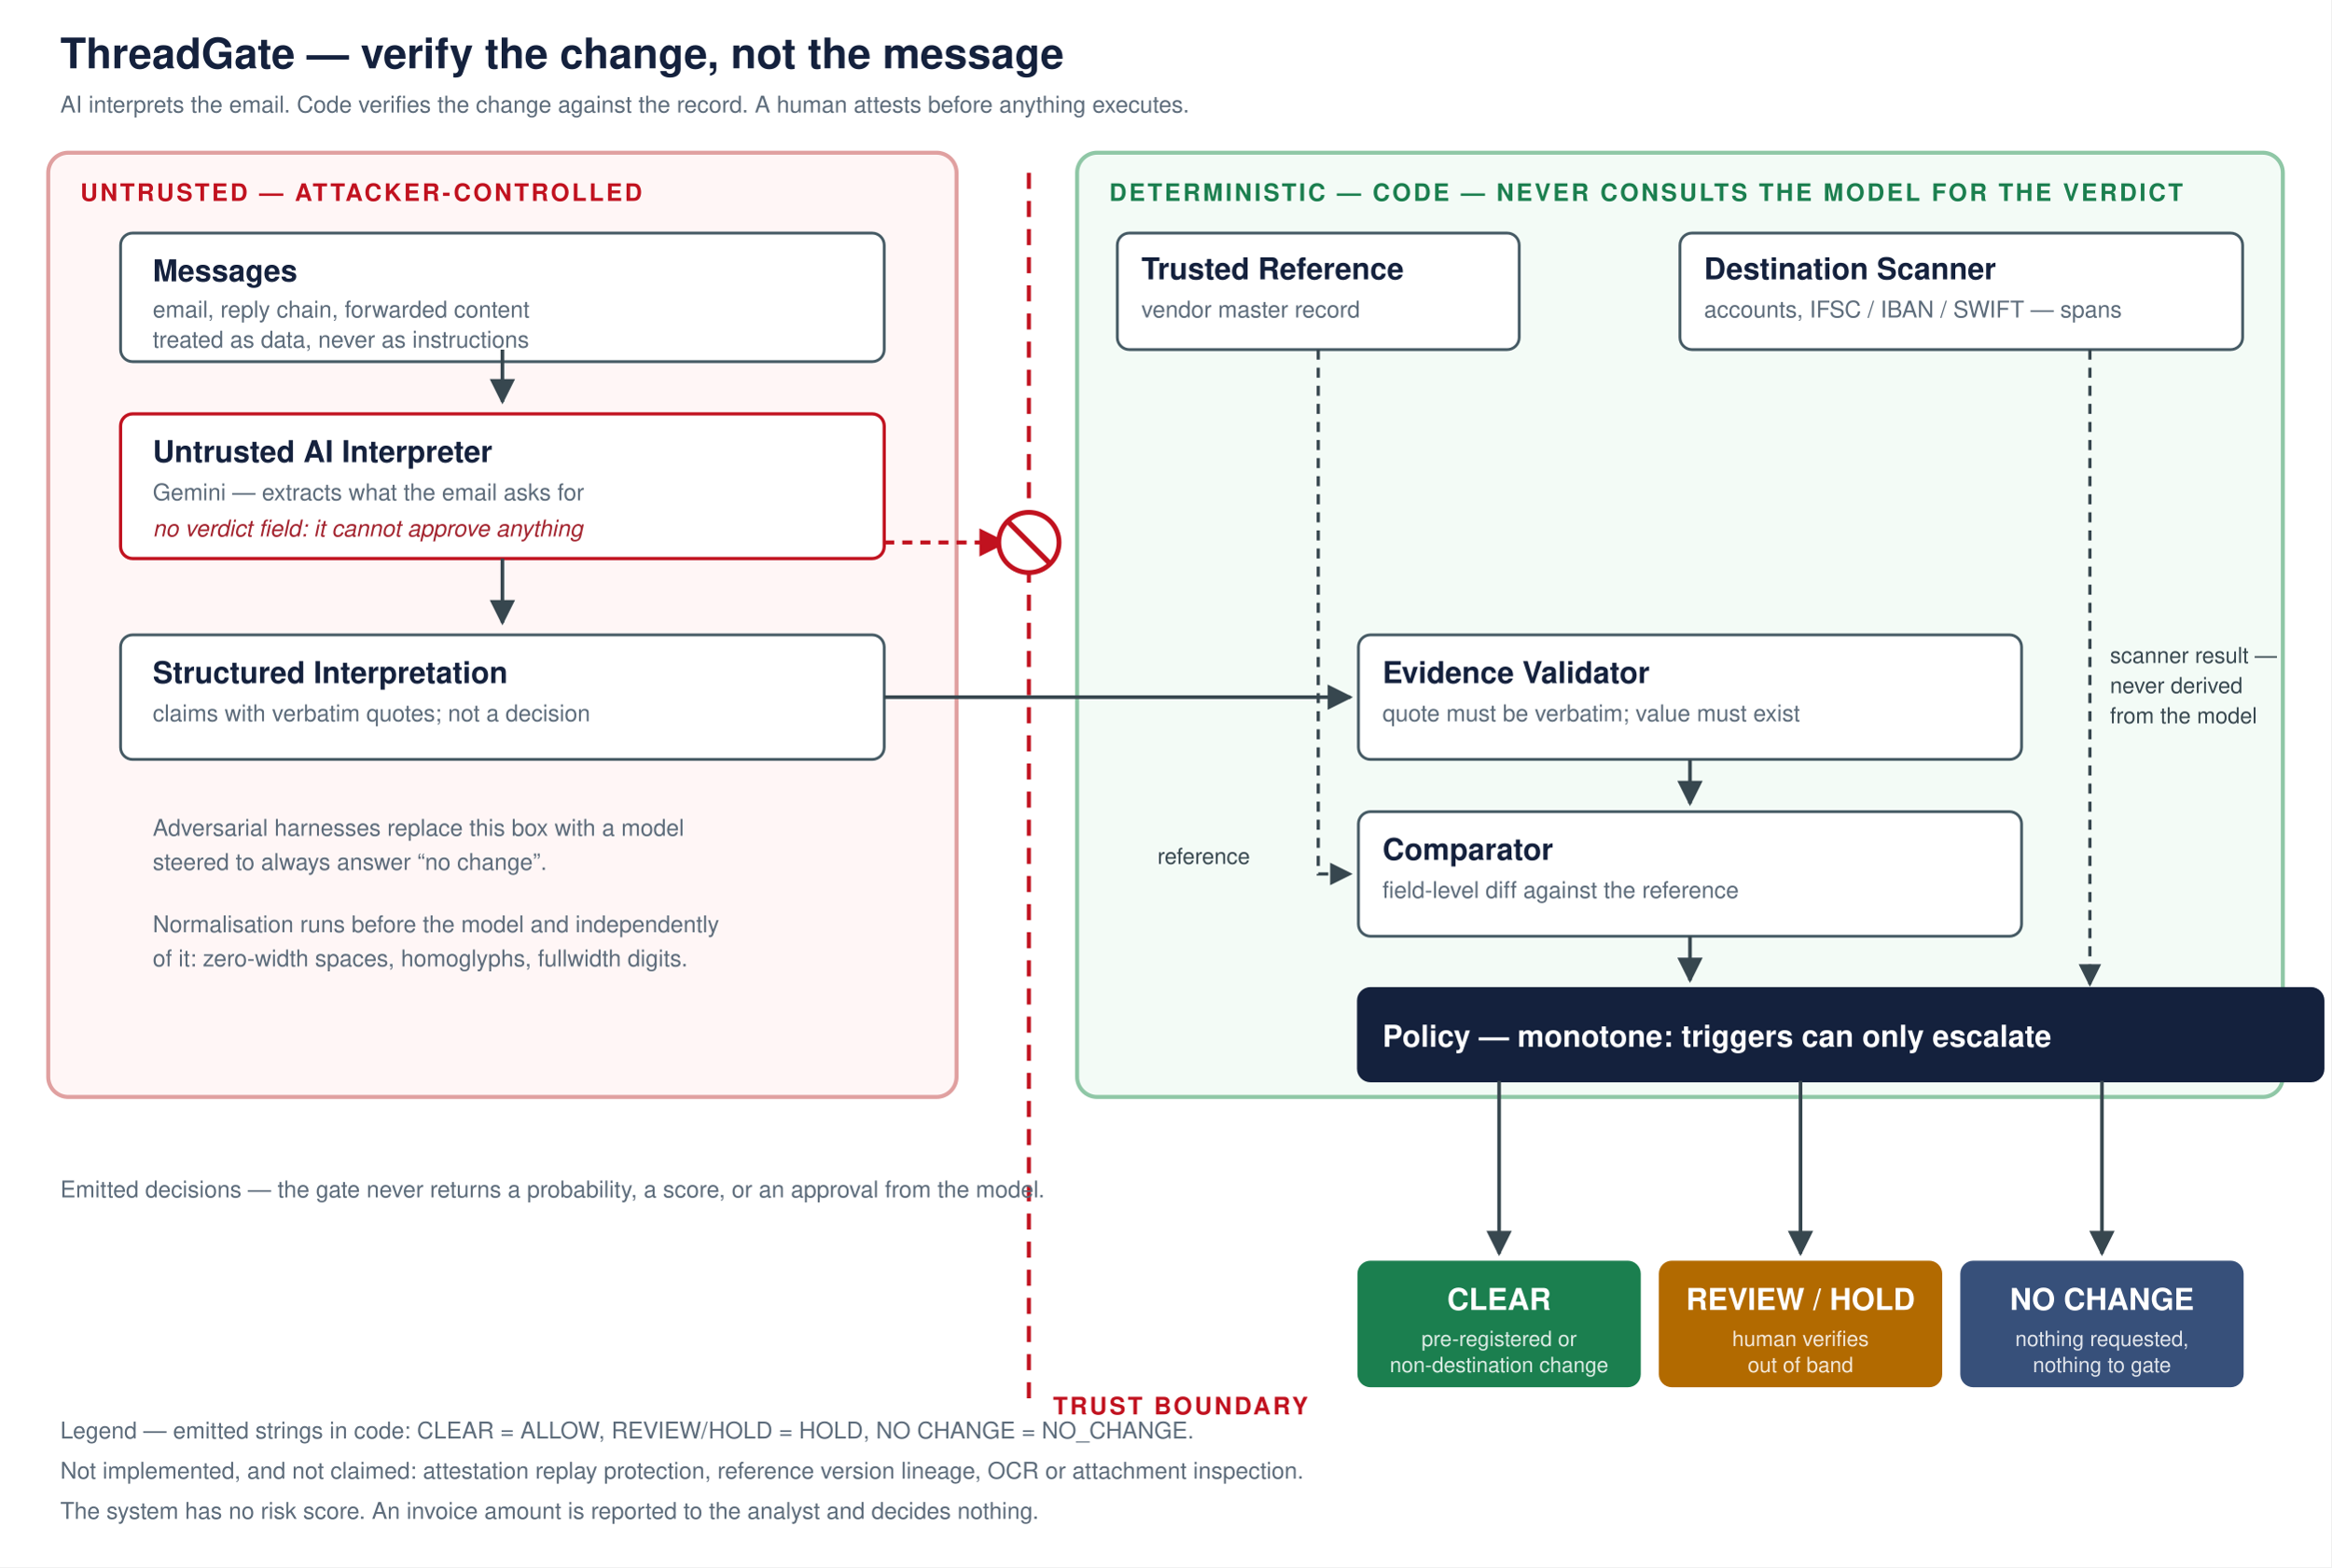
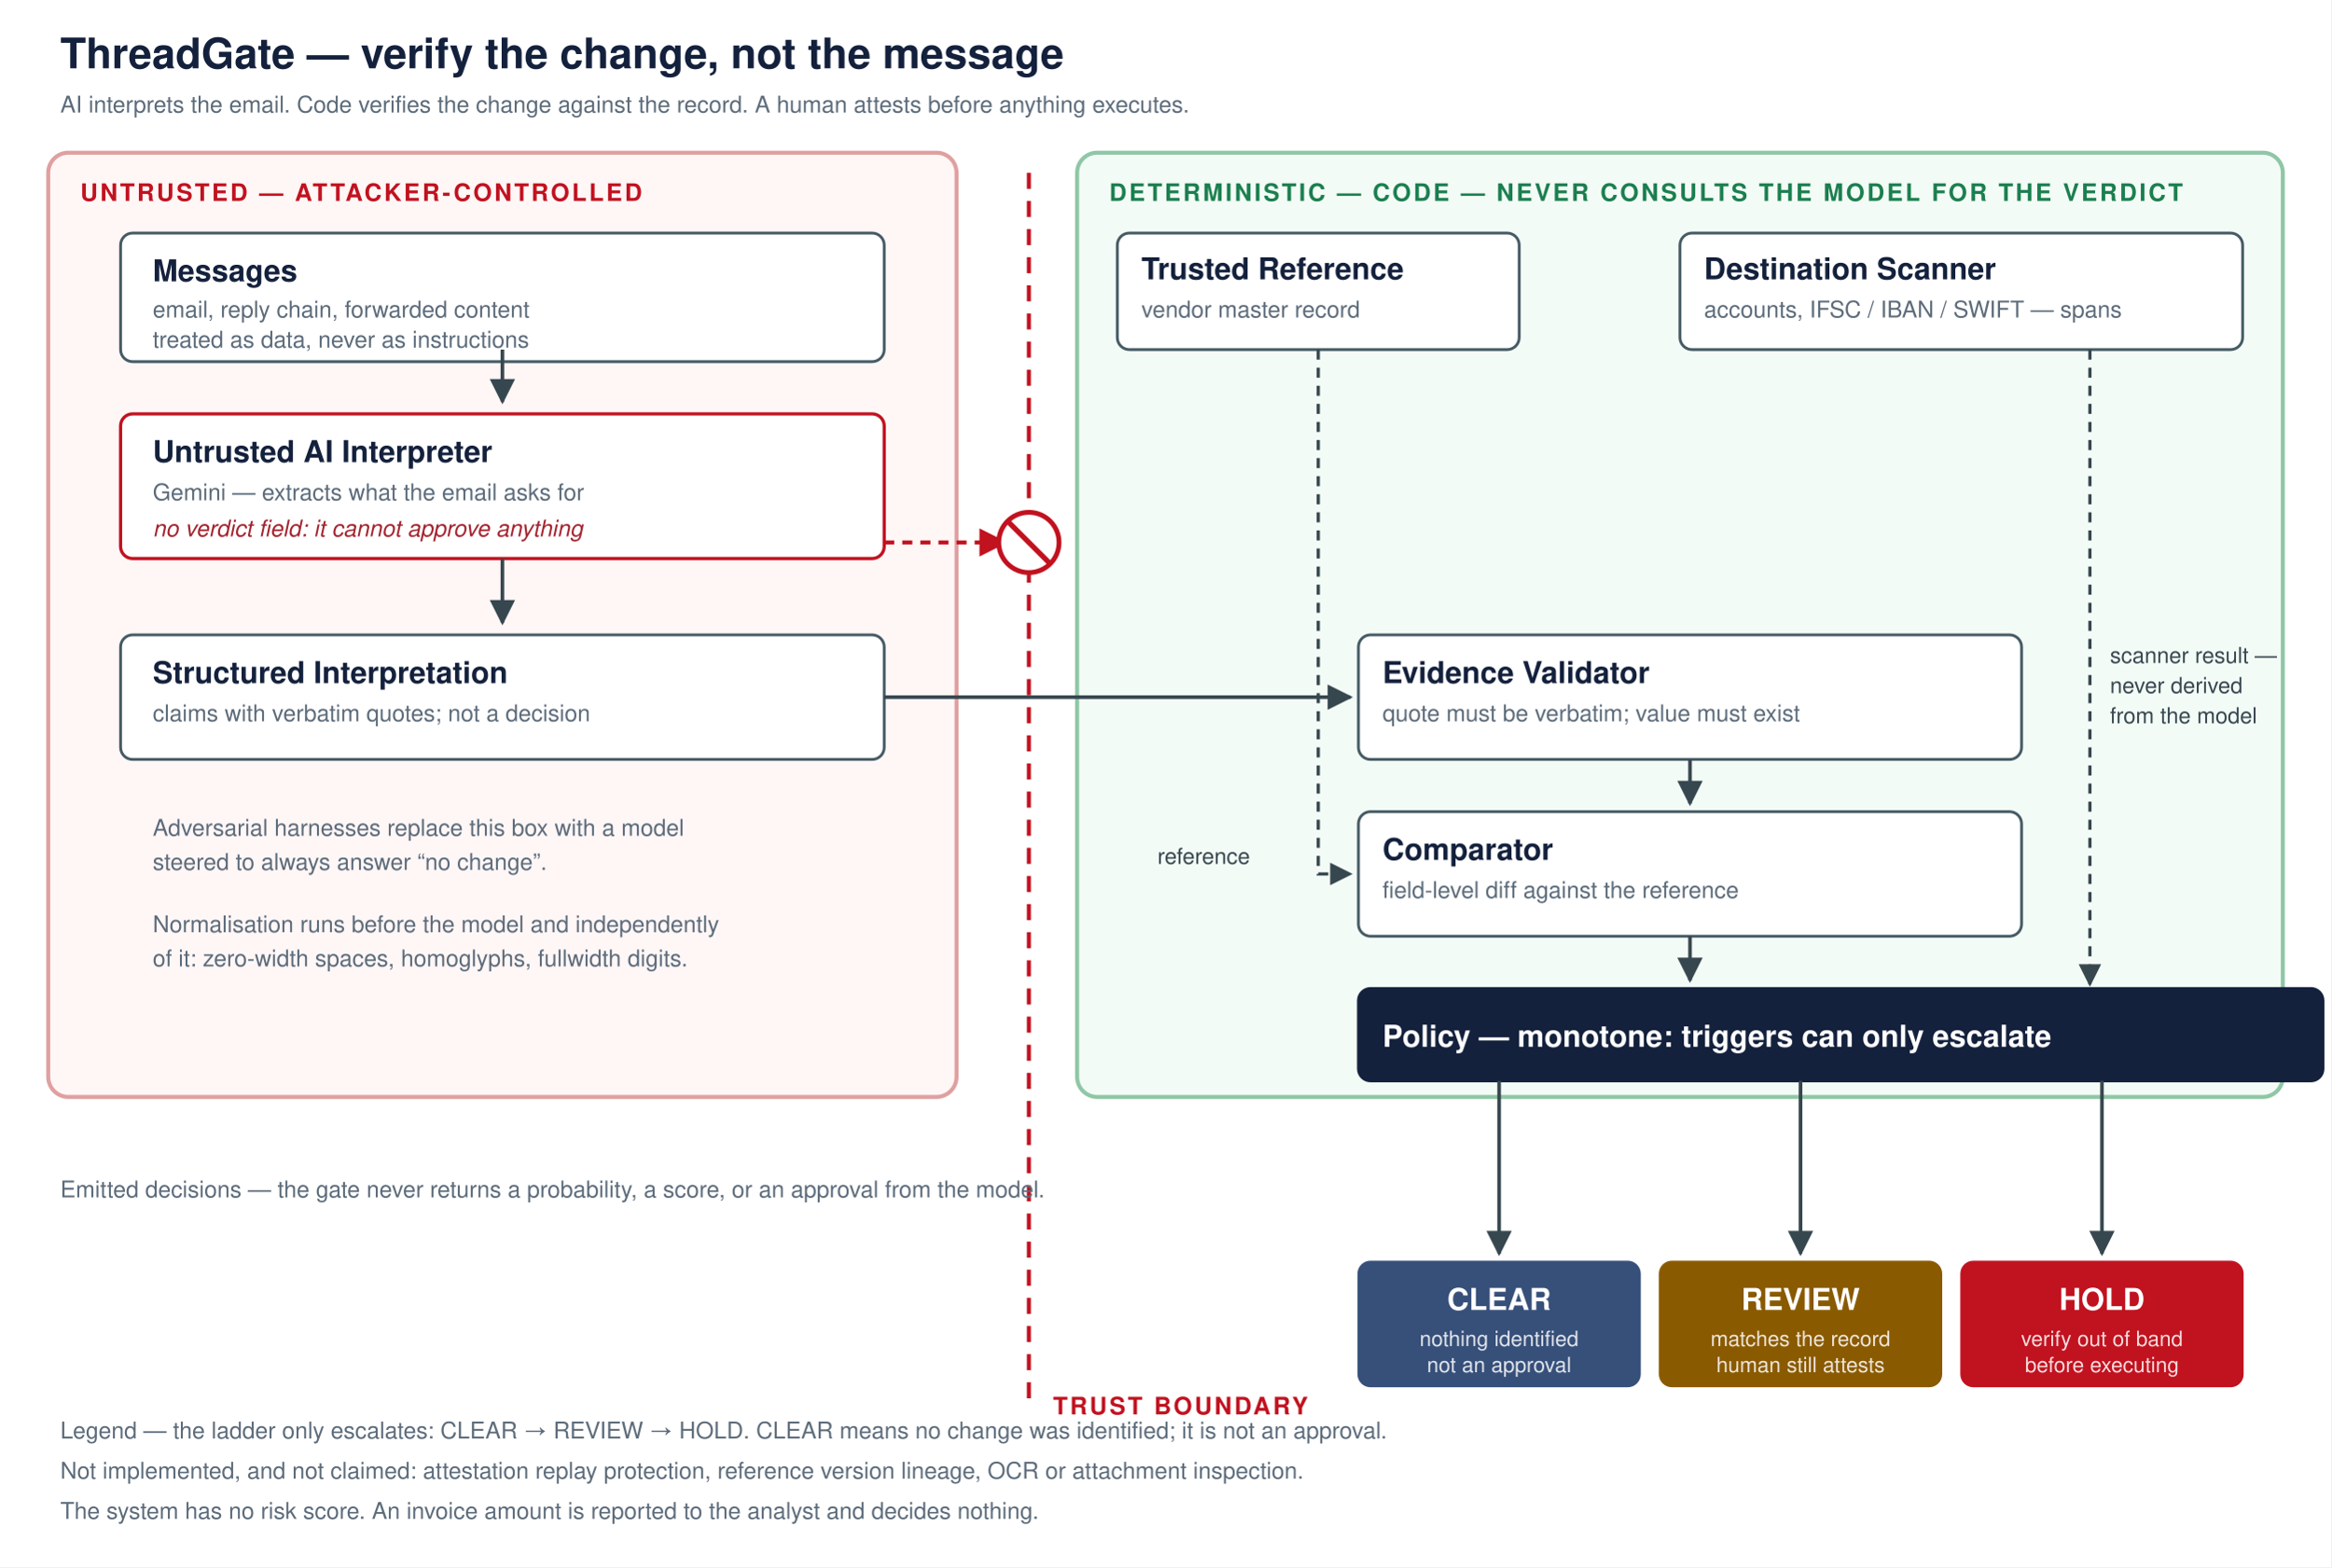
<svg xmlns="http://www.w3.org/2000/svg" viewBox="0 0 1160 780" width="1160" height="780" font-family="-apple-system, BlinkMacSystemFont, Segoe UI, Helvetica, Arial, sans-serif">
  <defs>
    <marker id="arrow" viewBox="0 0 10 10" refX="9" refY="5" markerWidth="7" markerHeight="7" orient="auto-start-reverse">
      <path d="M 0 0 L 10 5 L 0 10 z" fill="#37474f" />
    </marker>
    <marker id="arrow-red" viewBox="0 0 10 10" refX="9" refY="5" markerWidth="7" markerHeight="7" orient="auto-start-reverse">
      <path d="M 0 0 L 10 5 L 0 10 z" fill="#c1121f" />
    </marker>
    <style>
      .zone { stroke-width: 2; fill-opacity: 1; }
      .box { fill: #ffffff; stroke: #455a64; stroke-width: 1.4; rx: 6; }
      .box-ai { fill: #ffffff; stroke: #c1121f; stroke-width: 1.6; rx: 6; }
      .box-policy { fill: #14213d; stroke: #14213d; stroke-width: 1.4; rx: 6; }
      .t { fill: #14213d; font-size: 15px; font-weight: 600; }
      .s { fill: #5c6b7a; font-size: 11.5px; }
      .s-ai { fill: #a3232e; font-size: 11.5px; font-style: italic; }
      .zone-label { font-size: 12px; font-weight: 700; letter-spacing: 1.2px; }
      .flow { stroke: #37474f; stroke-width: 1.8; fill: none; marker-end: url(#arrow); }
      .flow-side { stroke: #37474f; stroke-width: 1.6; fill: none; stroke-dasharray: 5 4; marker-end: url(#arrow); }
      .flow-blocked { stroke: #c1121f; stroke-width: 2; fill: none; stroke-dasharray: 5 4; }
      .out-t { font-size: 15px; font-weight: 700; fill: #ffffff; }
      .out-s { font-size: 10.5px; fill: #ffffff; fill-opacity: .85; }
      .note { fill: #37474f; font-size: 11px; }
    </style>
  </defs>
  <rect width="1160" height="780" fill="#ffffff" />
  <text x="30" y="34" font-size="21" font-weight="700" fill="#14213d">ThreadGate — verify the change, not the message</text>
  <text x="30" y="56" class="s">AI interprets the email. Code verifies the change against the record. A human attests before anything executes.</text>
  <rect class="zone" x="24" y="76" width="452" height="470" rx="10" fill="#fff6f6" stroke="#e0a0a0" />
  <text x="40" y="100" class="zone-label" fill="#c1121f">UNTRUSTED — ATTACKER-CONTROLLED</text>
  <rect class="box" x="60" y="116" width="380" height="64" rx="6" />
  <text x="76" y="140" class="t">Messages</text>
  <text x="76" y="158" class="s">email, reply chain, forwarded content</text>
  <text x="76" y="173" class="s">treated as data, never as instructions</text>
  <rect class="box-ai" x="60" y="206" width="380" height="72" rx="6" />
  <text x="76" y="230" class="t">Untrusted AI Interpreter</text>
  <text x="76" y="249" class="s">Gemini — extracts what the email asks for</text>
  <text x="76" y="267" class="s-ai">no verdict field: it cannot approve anything</text>
  <rect class="box" x="60" y="316" width="380" height="62" rx="6" />
  <text x="76" y="340" class="t">Structured Interpretation</text>
  <text x="76" y="359" class="s">claims with verbatim quotes; not a decision</text>
  <text x="76" y="416" class="s">Adversarial harnesses replace this box with a model</text>
  <text x="76" y="433" class="s">steered to always answer “no change”.</text>
  <text x="76" y="464" class="s">Normalisation runs before the model and independently</text>
  <text x="76" y="481" class="s">of it: zero-width spaces, homoglyphs, fullwidth digits.</text>
  <line x1="512" y1="86" x2="512" y2="700" stroke="#c1121f" stroke-width="2" stroke-dasharray="8 6" />
  <text x="524" y="704" class="zone-label" fill="#c1121f">TRUST BOUNDARY</text>
  <path class="flow-blocked" d="M 440 270 H 500" marker-end="url(#arrow-red)" />
  <circle cx="512" cy="270" r="15" fill="#ffffff" stroke="#c1121f" stroke-width="2.4" />
  <line x1="502" y1="260" x2="522" y2="280" stroke="#c1121f" stroke-width="2.6" />
  <text x="536" y="266" font-size="12.5" font-weight="700" fill="#c1121f">NO PATH</text>
  <text x="536" y="282" class="s-ai">the model cannot reach the verdict</text>
  <rect class="zone" x="536" y="76" width="600" height="470" rx="10" fill="#f3fbf6" stroke="#8fc7a6" />
  <text x="552" y="100" class="zone-label" fill="#1b7f4f">DETERMINISTIC — CODE — NEVER CONSULTS THE MODEL FOR THE VERDICT</text>
  <rect class="box" x="556" y="116" width="200" height="58" rx="6" />
  <text x="568" y="139" class="t">Trusted Reference</text>
  <text x="568" y="158" class="s">vendor master record</text>
  <rect class="box" x="836" y="116" width="280" height="58" rx="6" />
  <text x="848" y="139" class="t">Destination Scanner</text>
  <text x="848" y="158" class="s">accounts, IFSC / IBAN / SWIFT — spans</text>
  <rect class="box" x="676" y="316" width="330" height="62" rx="6" />
  <text x="688" y="340" class="t">Evidence Validator</text>
  <text x="688" y="359" class="s">quote must be verbatim; value must exist</text>
  <rect class="box" x="676" y="404" width="330" height="62" rx="6" />
  <text x="688" y="428" class="t">Comparator</text>
  <text x="688" y="447" class="s">field-level diff against the reference</text>
  <rect class="box-policy" x="676" y="492" width="480" height="46" rx="6" />
  <text x="688" y="521" font-size="15" font-weight="700" fill="#ffffff">Policy — monotone: triggers can only escalate</text>
  <path class="flow" d="M 250 174 V 200" />
  <path class="flow" d="M 250 278 V 310" />
  <path class="flow" d="M 440 347 H 672" />
  <path class="flow" d="M 841 378 V 400" />
  <path class="flow" d="M 841 466 V 488" />
  <path class="flow-side" d="M 656 174 V 435 H 672" />
  <path class="flow-side" d="M 1040 174 V 490" />
  <text x="576" y="430" class="note">reference</text>
  <text x="1050" y="330" class="note">scanner result —</text>
  <text x="1050" y="345" class="note">never derived</text>
  <text x="1050" y="360" class="note">from the model</text>
  <text x="30" y="596" class="s" font-size="12">Emitted decisions — the gate never returns a probability, a score, or an approval from the model.</text>
-   <rect x="676" y="628" width="140" height="62" rx="6" fill="#1b7f4f" stroke="#1b7f4f" />
+   <rect x="676" y="628" width="140" height="62" rx="6" fill="#37507a" stroke="#37507a" />
  <text x="746" y="652" class="out-t" text-anchor="middle">CLEAR</text>
-   <text x="746" y="670" class="out-s" text-anchor="middle">pre-registered or</text>
-   <text x="746" y="683" class="out-s" text-anchor="middle">non-destination change</text>
-   <rect x="826" y="628" width="140" height="62" rx="6" fill="#b26a00" stroke="#b26a00" />
-   <text x="896" y="652" class="out-t" text-anchor="middle">REVIEW / HOLD</text>
-   <text x="896" y="670" class="out-s" text-anchor="middle">human verifies</text>
-   <text x="896" y="683" class="out-s" text-anchor="middle">out of band</text>
-   <rect x="976" y="628" width="140" height="62" rx="6" fill="#37507a" stroke="#37507a" />
-   <text x="1046" y="652" class="out-t" text-anchor="middle">NO CHANGE</text>
-   <text x="1046" y="670" class="out-s" text-anchor="middle">nothing requested,</text>
-   <text x="1046" y="683" class="out-s" text-anchor="middle">nothing to gate</text>
+   <text x="746" y="670" class="out-s" text-anchor="middle">nothing identified</text>
+   <text x="746" y="683" class="out-s" text-anchor="middle">not an approval</text>
+   <rect x="826" y="628" width="140" height="62" rx="6" fill="#8a5a00" stroke="#8a5a00" />
+   <text x="896" y="652" class="out-t" text-anchor="middle">REVIEW</text>
+   <text x="896" y="670" class="out-s" text-anchor="middle">matches the record</text>
+   <text x="896" y="683" class="out-s" text-anchor="middle">human still attests</text>
+   <rect x="976" y="628" width="140" height="62" rx="6" fill="#c1121f" stroke="#c1121f" />
+   <text x="1046" y="652" class="out-t" text-anchor="middle">HOLD</text>
+   <text x="1046" y="670" class="out-s" text-anchor="middle">verify out of band</text>
+   <text x="1046" y="683" class="out-s" text-anchor="middle">before executing</text>
  <path class="flow" d="M 746 538 V 624" />
  <path class="flow" d="M 896 538 V 624" />
  <path class="flow" d="M 1046 538 V 624" />
-   <text x="30" y="716" class="s">Legend — emitted strings in code: CLEAR = ALLOW, REVIEW/HOLD = HOLD, NO CHANGE = NO_CHANGE.</text>
+   <text x="30" y="716" class="s">Legend — the ladder only escalates: CLEAR → REVIEW → HOLD. CLEAR means no change was identified; it is not an approval.</text>
  <text x="30" y="736" class="s">Not implemented, and not claimed: attestation replay protection, reference version lineage, OCR or attachment inspection.</text>
  <text x="30" y="756" class="s">The system has no risk score. An invoice amount is reported to the analyst and decides nothing.</text>
</svg>
